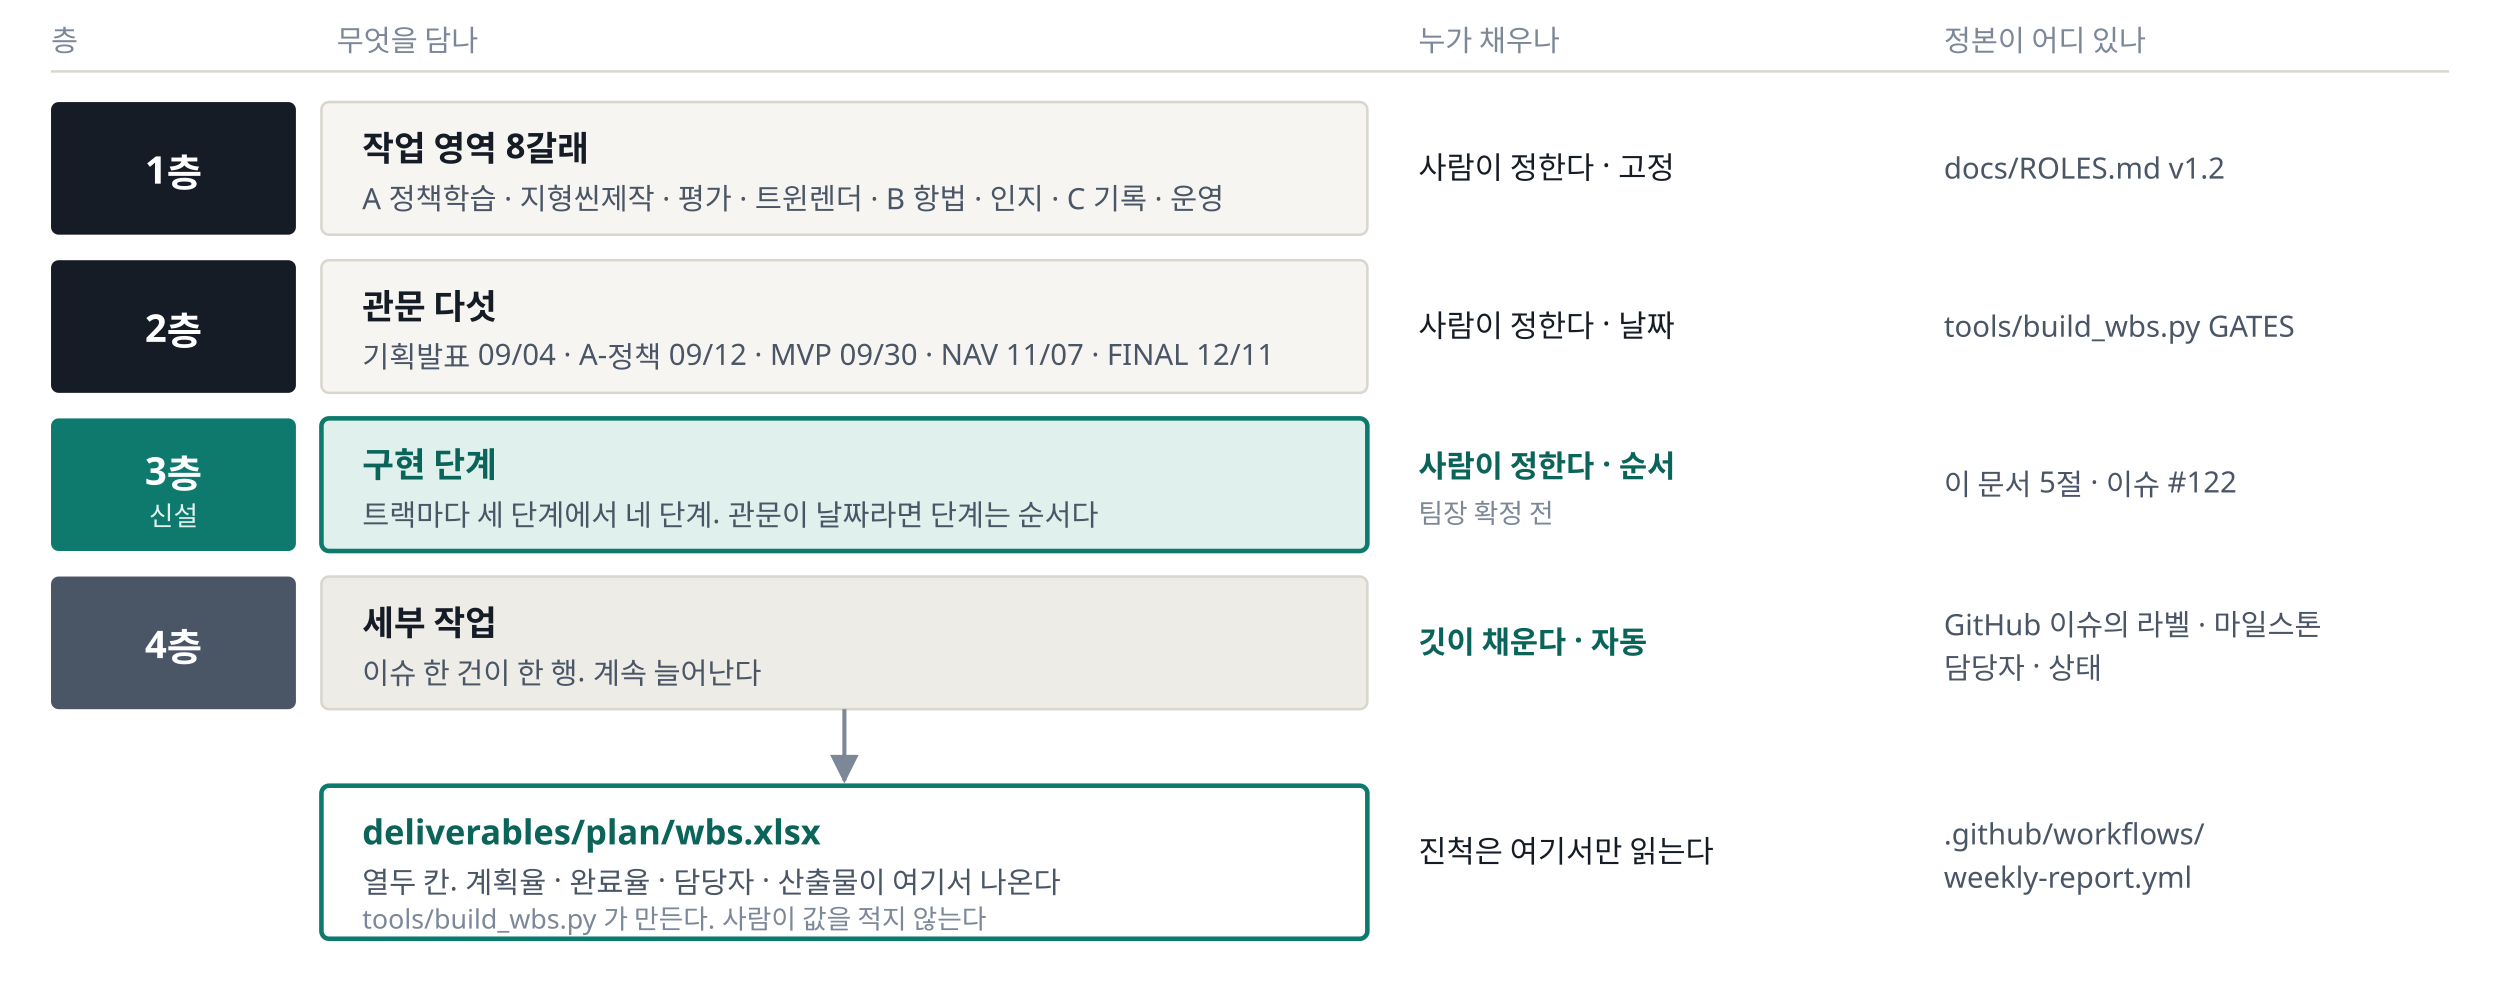
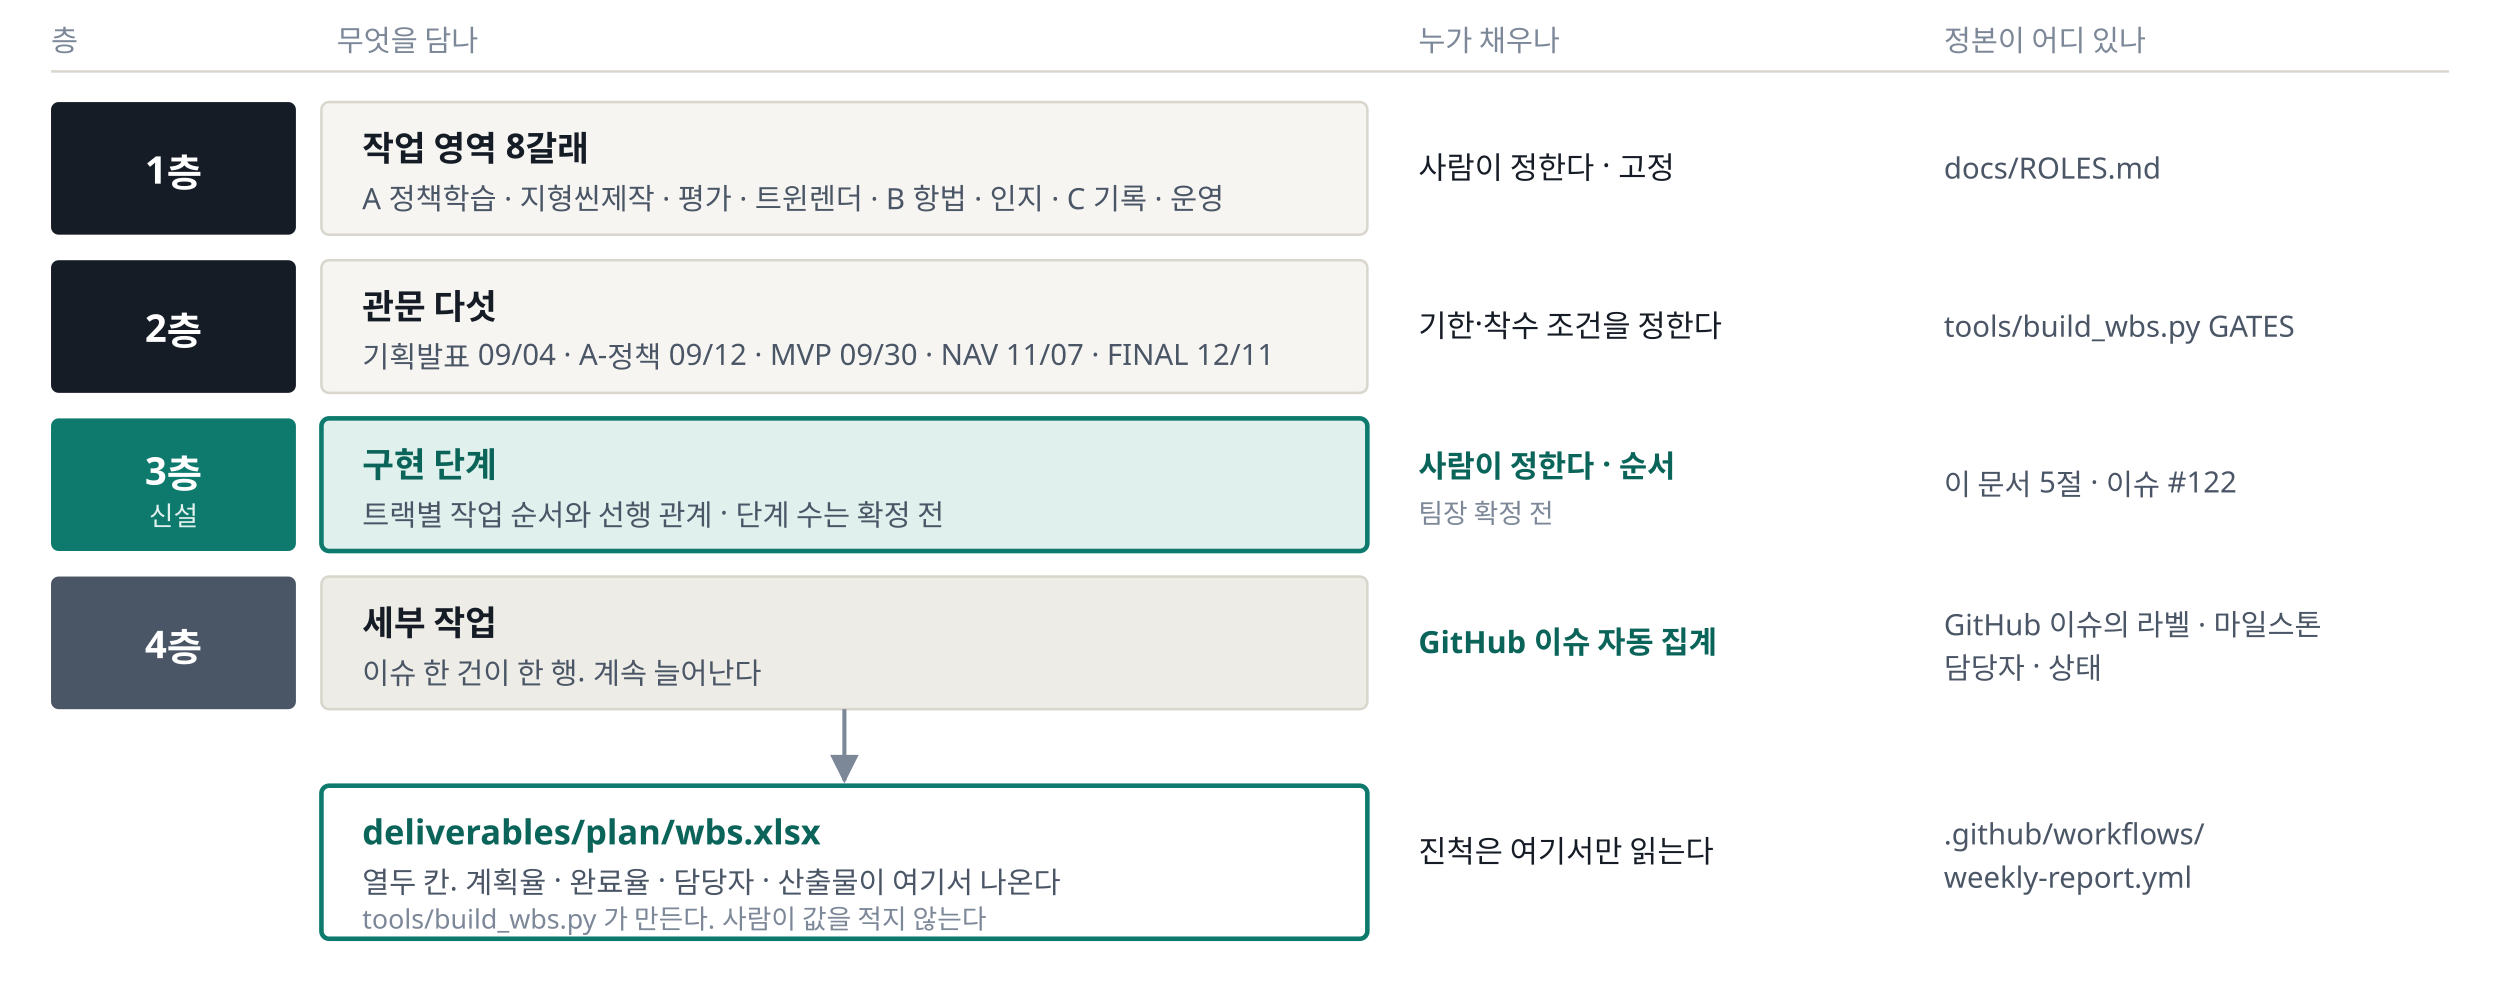
<svg xmlns="http://www.w3.org/2000/svg" viewBox="0 0 980 392" width="980" height="392" font-family="Malgun Gothic, 맑은 고딕, sans-serif">
  <defs>
    <marker id="al" viewBox="0 0 10 10" refX="9" refY="5" markerWidth="7" markerHeight="7" orient="auto">
      <path d="M0 0 L10 5 L0 10 z" fill="#7c8798" />
    </marker>
  </defs>
  <rect width="980" height="392" fill="#ffffff" />
  <g font-size="11.5" fill="#7c8798">
    <text x="20" y="20">층</text>
    <text x="132" y="20">무엇을 담나</text>
    <text x="556" y="20">누가 채우나</text>
    <text x="762" y="20">정본이 어디 있나</text>
  </g>
  <line x1="20" y1="28" x2="960" y2="28" stroke="#d9d6cd" stroke-width="1" />
  <rect x="20" y="40" width="96" height="52" rx="3" fill="#161c26" />
  <text x="68" y="72" text-anchor="middle" fill="#ffffff" font-size="15" font-weight="700">1층</text>
  <rect x="126" y="40" width="410" height="52" rx="3" fill="#f6f5f1" stroke="#d9d6cd" />
  <text x="142" y="63" fill="#161c26" font-size="13.5" font-weight="700">작업 영역 8갈래</text>
  <text x="142" y="82" fill="#4a5566" font-size="11.5">A 정책학습 · 지형씬제작 · 평가 · 트윈렌더 · B 항법 · 인지 · C 기록 · 운영</text>
  <text x="556" y="70" fill="#161c26" font-size="12">사람이 정한다 · 고정</text>
-   <text x="762" y="70" fill="#4a5566" font-size="11.5">docs/ROLES.md v1.2</text>
+   <text x="762" y="70" fill="#4a5566" font-size="11.5">docs/ROLES.md</text>
  <rect x="20" y="102" width="96" height="52" rx="3" fill="#161c26" />
  <text x="68" y="134" text-anchor="middle" fill="#ffffff" font-size="15" font-weight="700">2층</text>
  <rect x="126" y="102" width="410" height="52" rx="3" fill="#f6f5f1" stroke="#d9d6cd" />
  <text x="142" y="125" fill="#161c26" font-size="13.5" font-weight="700">관문 다섯</text>
  <text x="142" y="144" fill="#4a5566" font-size="11.5">기획발표 09/04 · A-정책 09/12 · MVP 09/30 · NAV 11/07 · FINAL 12/11</text>
-   <text x="556" y="132" fill="#161c26" font-size="12">사람이 정한다 · 날짜</text>
+   <text x="556" y="132" fill="#161c26" font-size="12">기한·착수 조건을 정한다</text>
  <text x="762" y="132" fill="#4a5566" font-size="11.5">tools/build_wbs.py GATES</text>
  <rect x="20" y="164" width="96" height="52" rx="3" fill="#0e7a6e" />
  <text x="68" y="190" text-anchor="middle" fill="#ffffff" font-size="15" font-weight="700">3층</text>
  <text x="68" y="206" text-anchor="middle" fill="#e0f0ed" font-size="10.5">신설</text>
  <rect x="126" y="164" width="410" height="52" rx="3" fill="#e0f0ed" stroke="#0e7a6e" stroke-width="1.8" />
  <text x="142" y="187" fill="#0b6459" font-size="13.5" font-weight="700">구현 단계</text>
-   <text x="142" y="206" fill="#4a5566" font-size="11.5">트랙마다 세 단계에서 네 단계. 관문이 날짜라면 단계는 순서다</text>
+   <text x="142" y="206" fill="#4a5566" font-size="11.5">트랙별 작업 순서와 선행 관계 · 단계 수는 확정 전</text>
  <text x="556" y="187" fill="#0b6459" font-size="12" font-weight="700">사람이 정한다 · 순서</text>
  <text x="556" y="205" fill="#7c8798" font-size="10.5">팀장 확정 전</text>
  <text x="762" y="194" fill="#4a5566" font-size="11.5">이 문서 5절 · 이슈 #122</text>
  <rect x="20" y="226" width="96" height="52" rx="3" fill="#4a5566" />
  <text x="68" y="258" text-anchor="middle" fill="#ffffff" font-size="15" font-weight="700">4층</text>
  <rect x="126" y="226" width="410" height="52" rx="3" fill="#eeece6" stroke="#d9d6cd" />
  <text x="142" y="249" fill="#161c26" font-size="13.5" font-weight="700">세부 작업</text>
  <text x="142" y="268" fill="#4a5566" font-size="11.5">이슈 한 건이 한 행. 계속 늘어난다</text>
-   <text x="556" y="256" fill="#0b6459" font-size="12" font-weight="700">깃이 채운다 · 자동</text>
+   <text x="556" y="256" fill="#0b6459" font-size="12" font-weight="700">GitHub 이슈 자동 집계</text>
  <text x="762" y="249" fill="#4a5566" font-size="11.5">GitHub 이슈의 라벨 · 마일스톤</text>
  <text x="762" y="266" fill="#4a5566" font-size="11.5">담당자 · 상태</text>
  <line x1="331" y1="278" x2="331" y2="306" stroke="#7c8798" stroke-width="1.6" marker-end="url(#al)" />
  <rect x="126" y="308" width="410" height="60" rx="3" fill="#ffffff" stroke="#0e7a6e" stroke-width="1.8" />
  <text x="142" y="331" fill="#0b6459" font-size="13.5" font-weight="700">deliverables/plan/wbs.xlsx</text>
  <text x="142" y="350" fill="#4a5566" font-size="11.5">열두 칸. 계획율 · 완료율 · 담당자 · 산출물이 여기서 나온다</text>
  <text x="142" y="364" fill="#7c8798" font-size="10.5">tools/build_wbs.py 가 만든다. 사람이 값을 적지 않는다</text>
  <text x="556" y="338" fill="#161c26" font-size="12">진척은 여기서만 읽는다</text>
  <text x="762" y="331" fill="#4a5566" font-size="11.5">.github/workflows/</text>
  <text x="762" y="348" fill="#4a5566" font-size="11.5">weekly-report.yml</text>
</svg>
